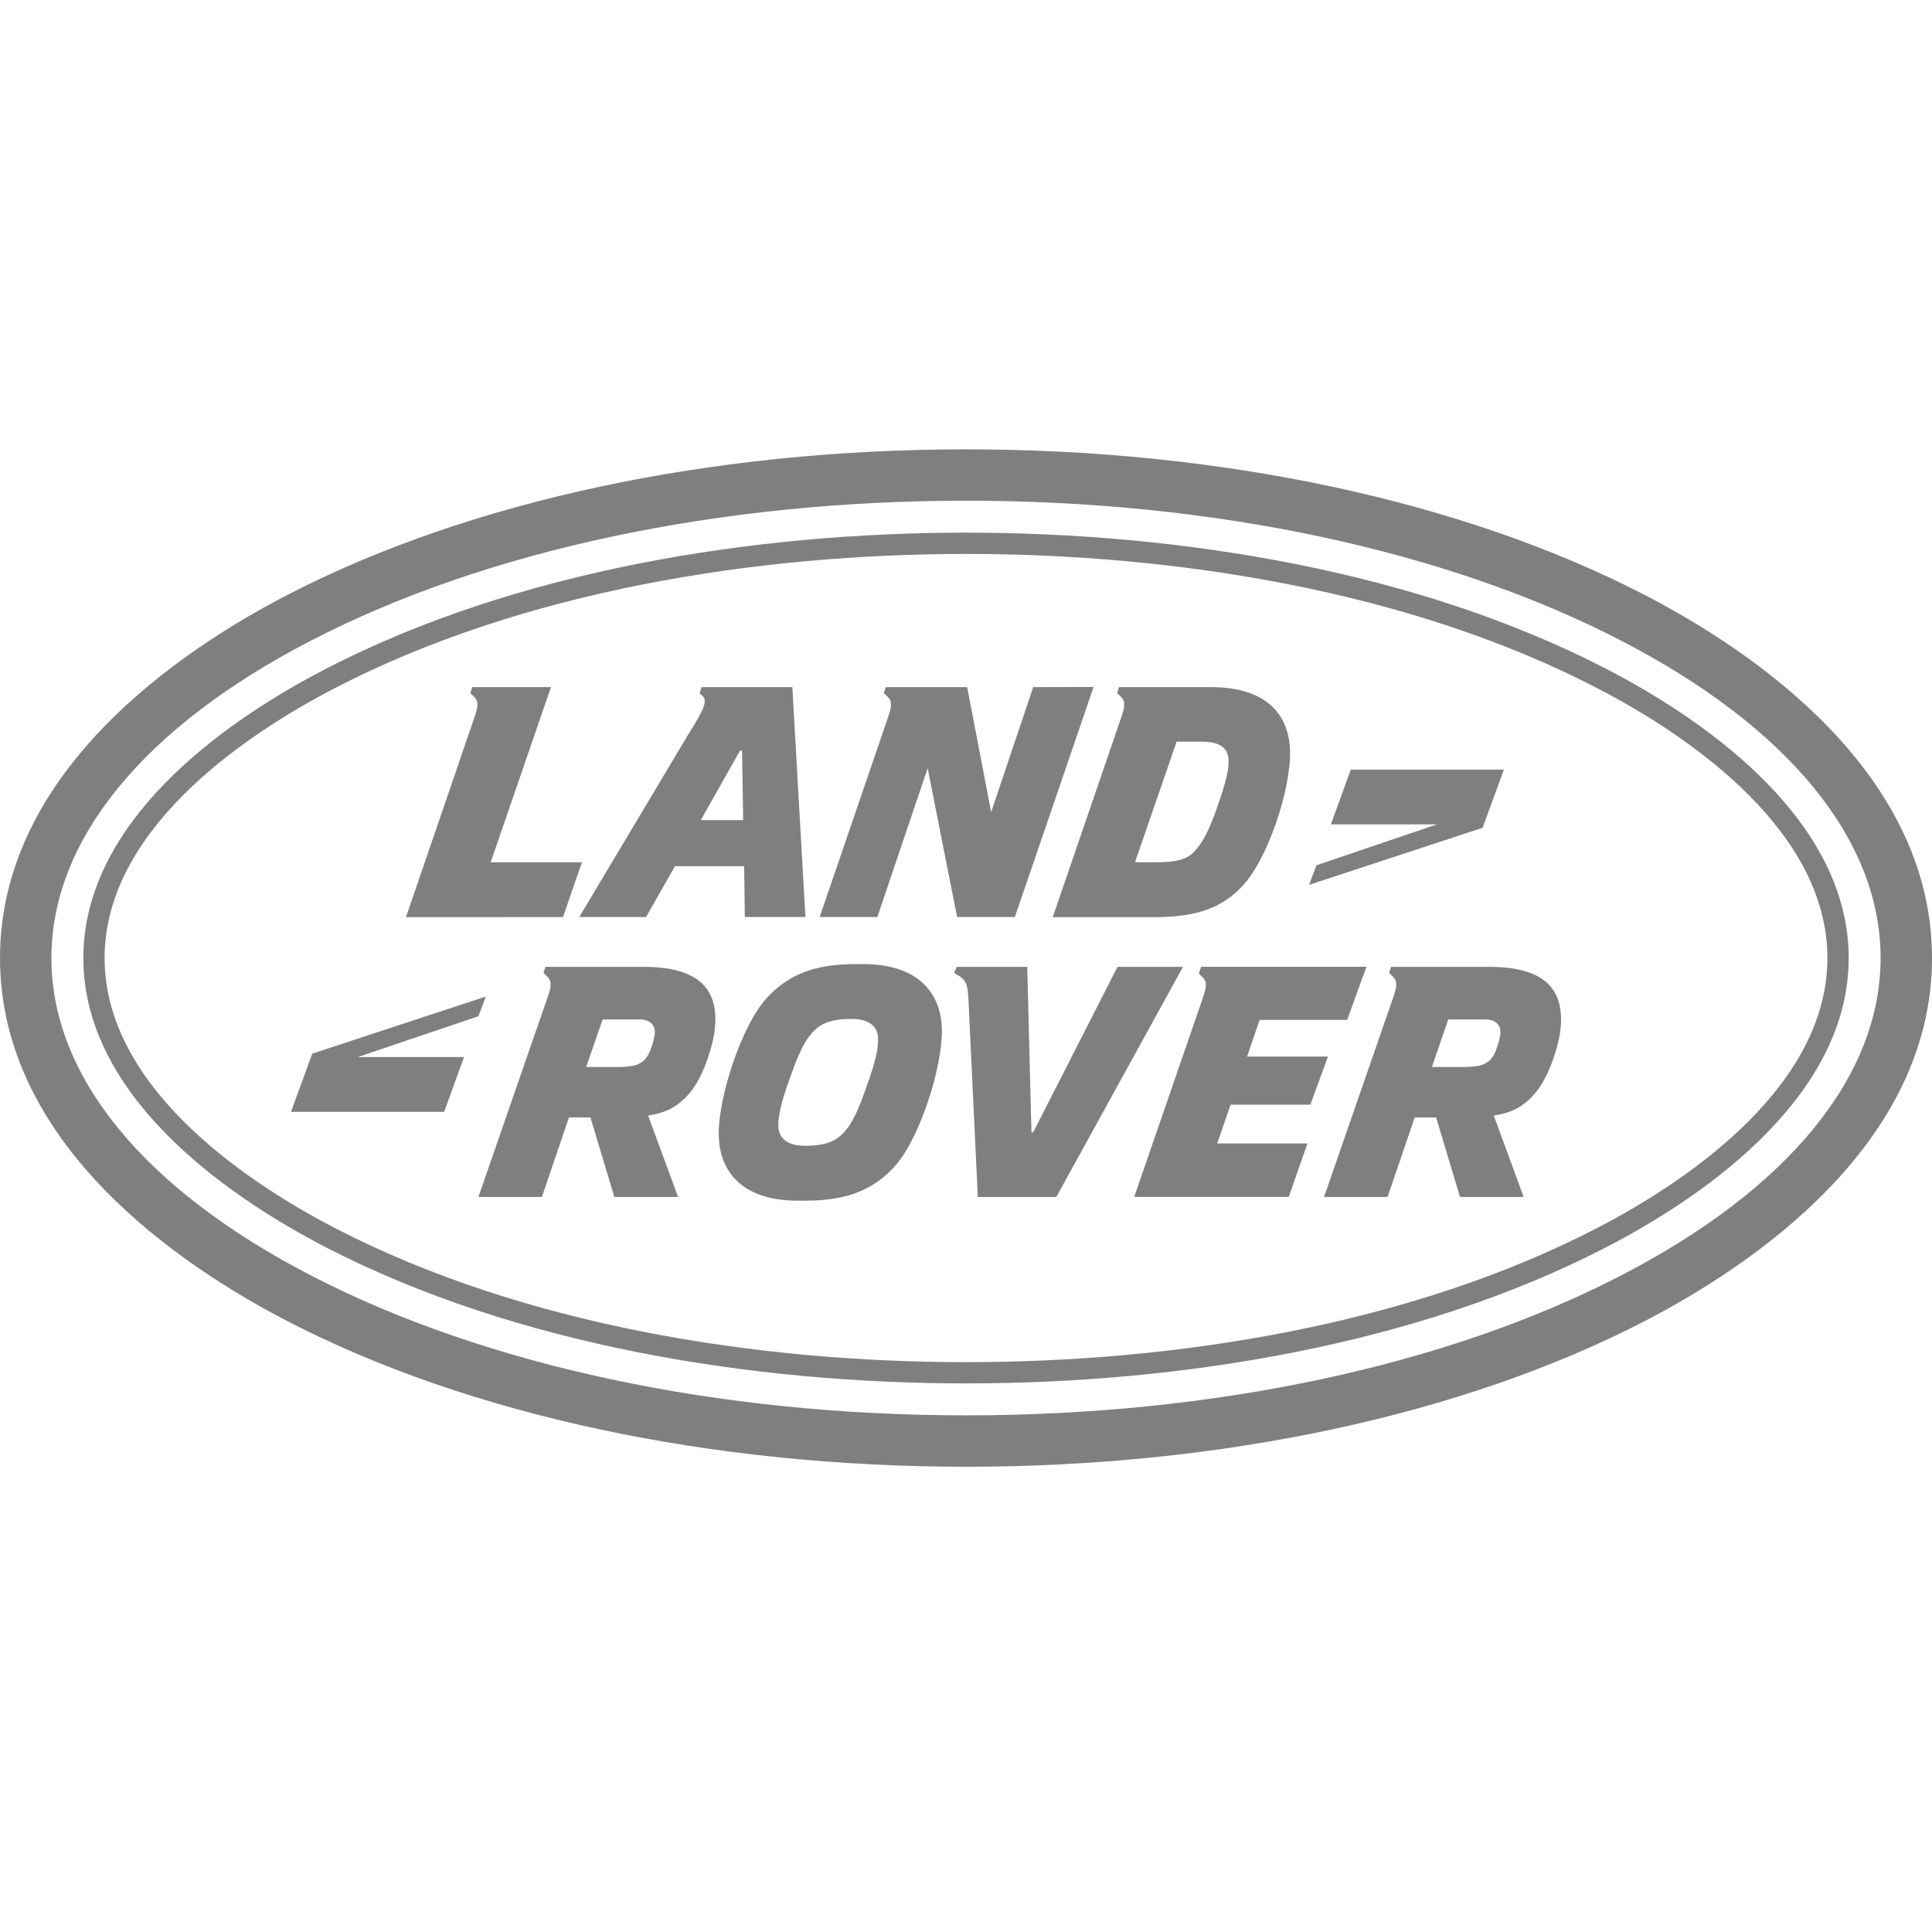
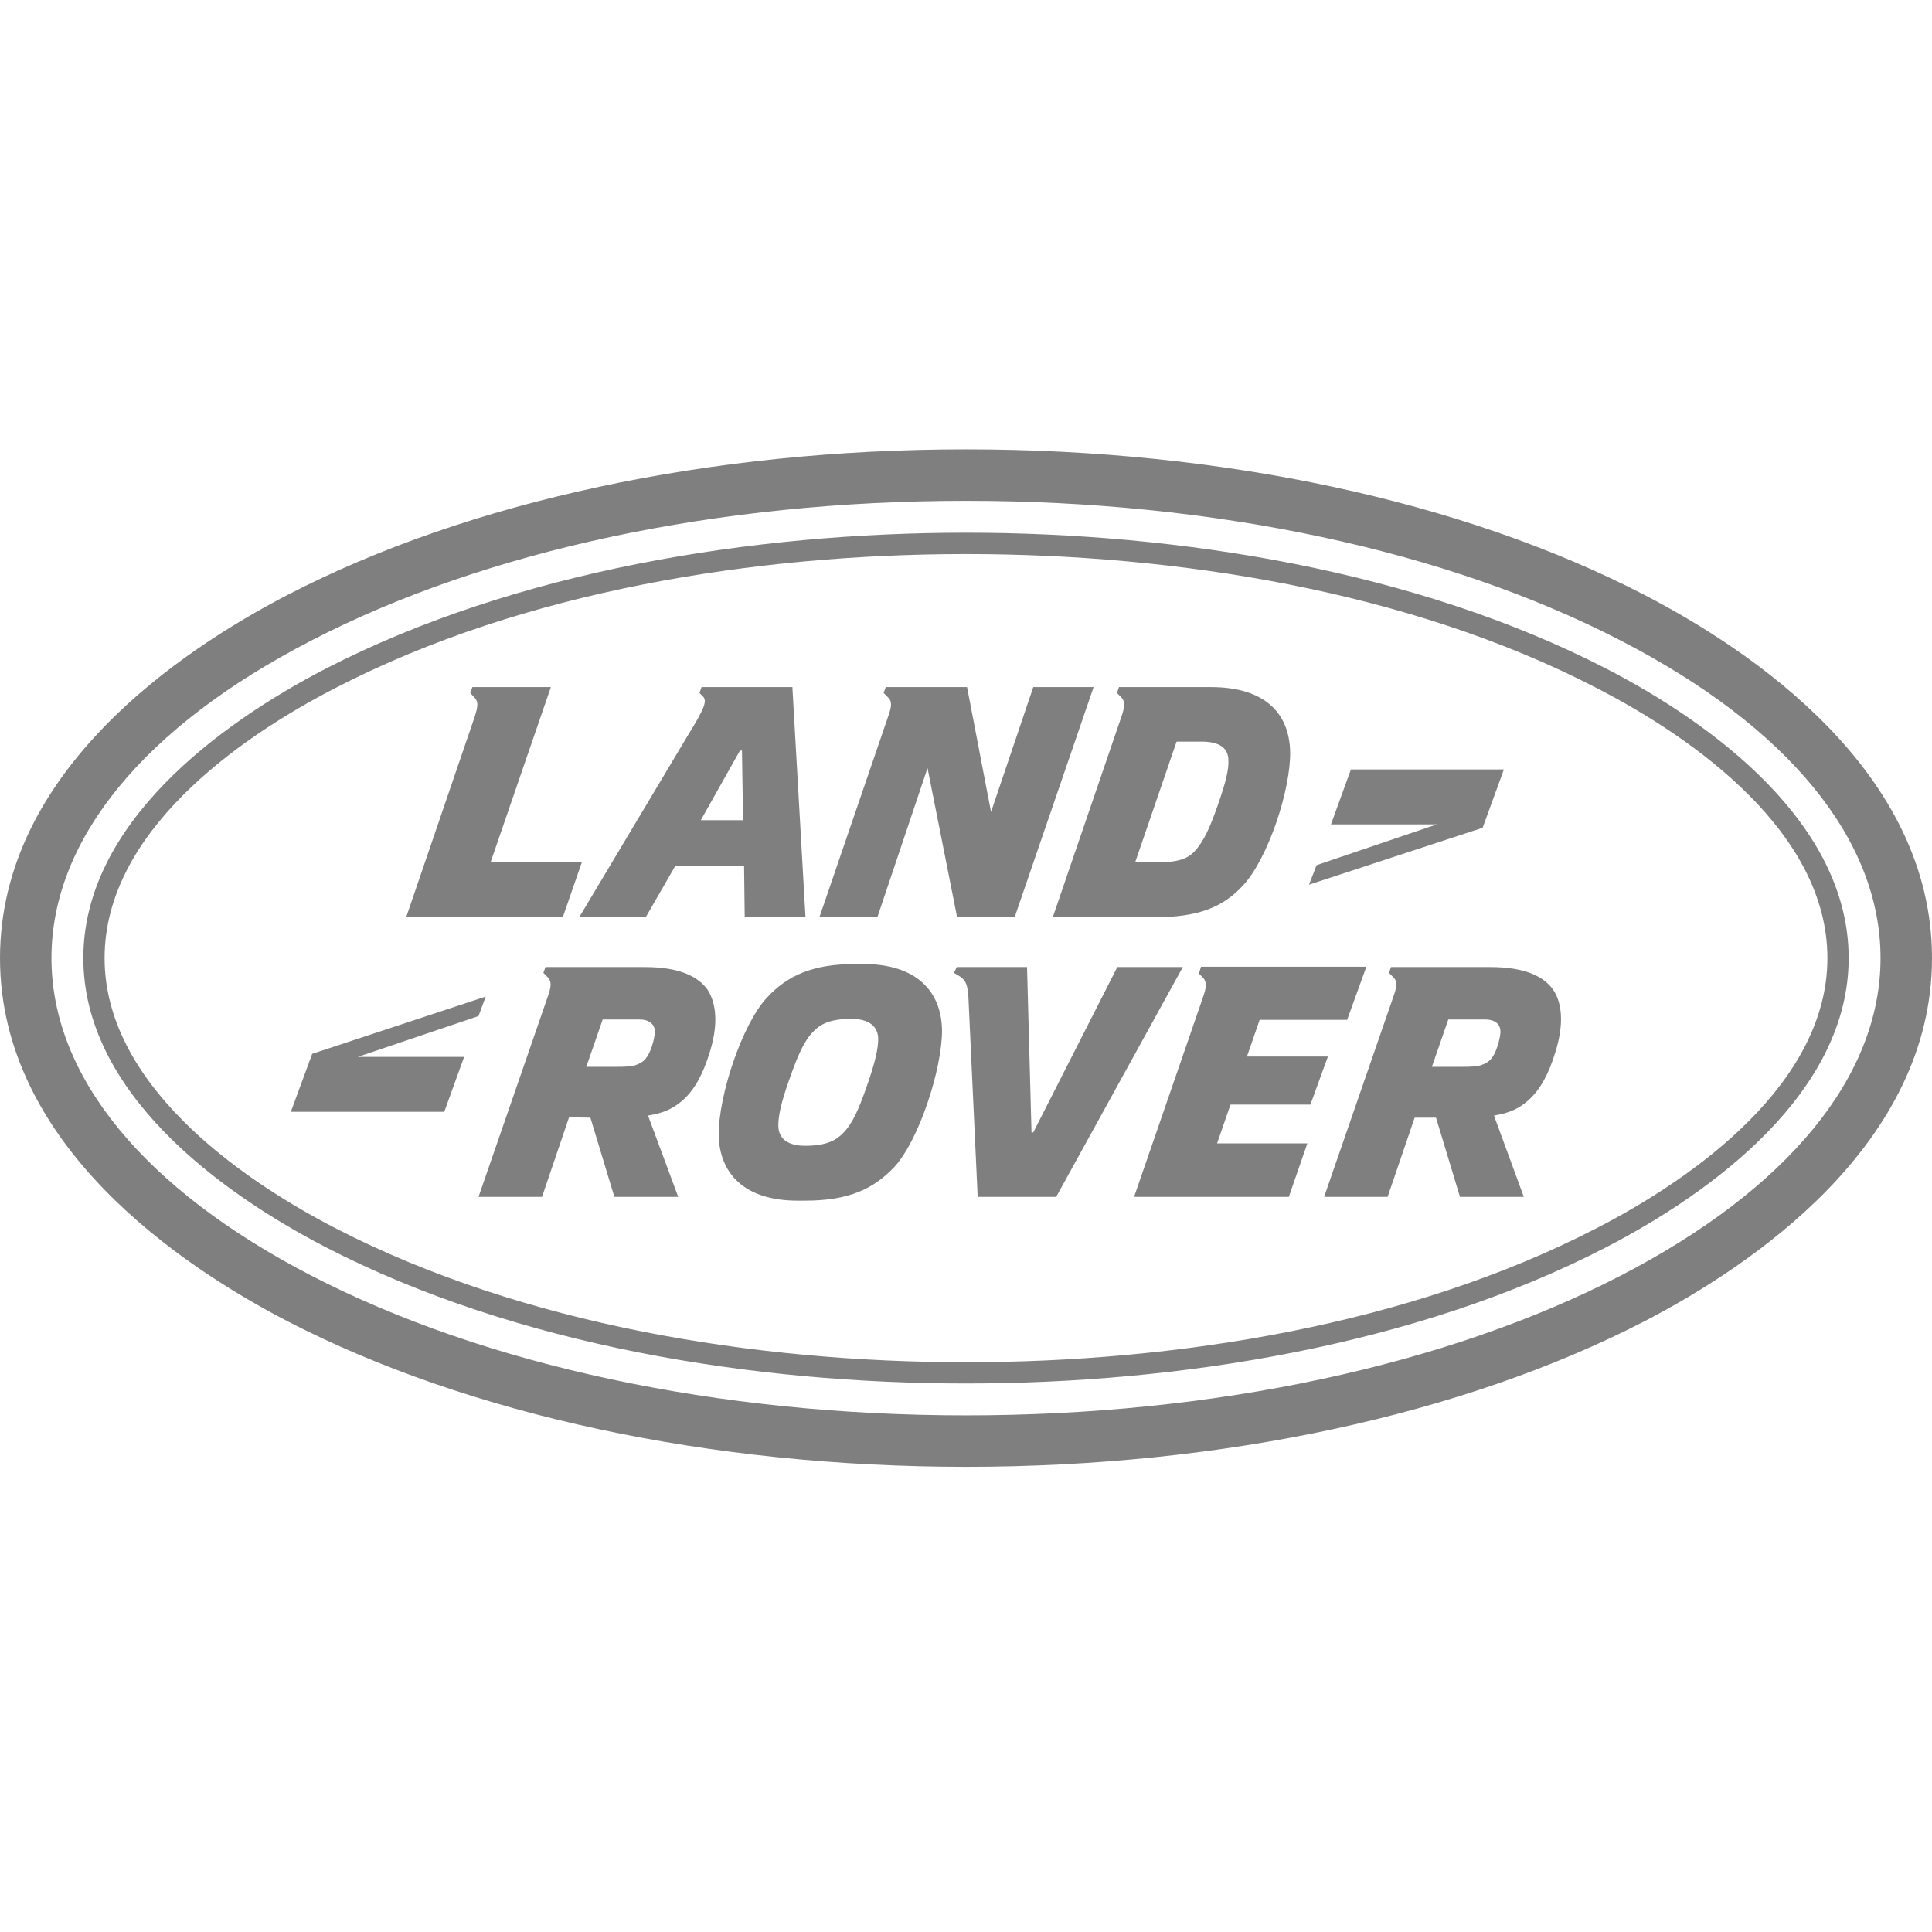
- <svg xmlns="http://www.w3.org/2000/svg" width="43" height="43" viewBox="0 0 43 43" fill="none">
-   <g opacity="0.5">
-     <path d="M24.871 21.52L22.996 25.201H22.957L22.863 21.52H21.295L21.233 21.653L21.368 21.735C21.498 21.826 21.534 21.919 21.551 22.174L21.763 26.641H23.51L26.329 21.52H24.871ZM19.291 24.171C19.116 24.675 18.978 24.999 18.774 25.213C18.614 25.381 18.403 25.501 17.917 25.501C17.536 25.501 17.323 25.345 17.323 25.05C17.32 24.86 17.372 24.571 17.576 24.008C17.752 23.505 17.89 23.181 18.094 22.967C18.252 22.799 18.464 22.678 18.951 22.678C19.332 22.678 19.544 22.834 19.543 23.128C19.547 23.321 19.495 23.61 19.291 24.171ZM19.21 21.457H19.047C18.082 21.457 17.531 21.717 17.078 22.198C16.516 22.793 15.987 24.402 15.997 25.253C16.008 26.121 16.57 26.723 17.749 26.723H17.922C18.89 26.723 19.441 26.462 19.893 25.982C20.456 25.385 20.973 23.777 20.963 22.927C20.952 22.059 20.39 21.457 19.21 21.457ZM14.473 23.379C14.384 23.598 14.288 23.65 14.161 23.702C14.075 23.735 13.894 23.748 13.72 23.748H13.046L13.413 22.689H14.228C14.472 22.689 14.571 22.817 14.575 22.961C14.576 23.053 14.534 23.222 14.473 23.379ZM14.351 21.52H12.14L12.096 21.653L12.185 21.741C12.279 21.834 12.276 21.944 12.193 22.18L10.648 26.641H12.06L12.664 24.87L13.142 24.871L13.673 26.641H15.092L14.425 24.829C14.812 24.767 15.006 24.656 15.201 24.483C15.467 24.24 15.651 23.898 15.804 23.395C16.027 22.666 15.892 22.249 15.749 22.035C15.552 21.741 15.137 21.52 14.351 21.52ZM29.164 24.587L29.555 23.516H27.756L28.035 22.699H29.984L30.413 21.517H26.732L26.681 21.668L26.769 21.754C26.863 21.846 26.86 21.956 26.777 22.194L25.244 26.639H28.684L29.1 25.449H27.092L27.388 24.587H29.164ZM33.294 23.379C33.206 23.598 33.108 23.65 32.983 23.702C32.896 23.735 32.717 23.748 32.543 23.748H31.87L32.233 22.689H33.05C33.292 22.689 33.393 22.817 33.395 22.961C33.398 23.053 33.354 23.222 33.294 23.379ZM33.171 21.52H30.961L30.918 21.653L31.006 21.741C31.101 21.834 31.096 21.944 31.015 22.18L29.469 26.641H30.883L31.486 24.871H31.963L32.495 26.641H33.912L33.247 24.829C33.633 24.767 33.827 24.656 34.021 24.483C34.288 24.24 34.473 23.898 34.626 23.395C34.849 22.666 34.714 22.249 34.571 22.035C34.374 21.741 33.959 21.52 33.171 21.52ZM36.07 28.393C32.192 30.397 27.018 31.501 21.5 31.501C15.983 31.501 10.81 30.397 6.931 28.393C3.2 26.465 1.144 23.953 1.144 21.323C1.144 18.691 3.2 16.18 6.931 14.253C10.81 12.249 15.983 11.144 21.5 11.144C27.018 11.144 32.192 12.249 36.07 14.253C39.802 16.18 41.856 18.691 41.856 21.323C41.856 23.953 39.802 26.465 36.07 28.393ZM36.595 13.236C32.556 11.15 27.196 10.001 21.5 10.001C15.805 10.001 10.444 11.15 6.406 13.236C4.014 14.473 0 17.168 0 21.323C0 25.477 4.014 28.172 6.406 29.409C10.443 31.495 15.804 32.645 21.5 32.645C27.196 32.645 32.557 31.495 36.595 29.409C38.988 28.172 43 25.477 43 21.323C43 17.167 38.988 14.473 36.595 13.236ZM35.527 27.342C31.354 29.497 26.163 30.317 21.5 30.317C16.837 30.317 11.647 29.497 7.473 27.342C5.264 26.2 2.328 24.095 2.328 21.323C2.328 18.549 5.264 16.446 7.473 15.305C11.647 13.149 16.837 12.329 21.5 12.329C26.163 12.329 31.354 13.148 35.527 15.305C37.738 16.446 40.672 18.549 40.672 21.323C40.672 24.097 37.737 26.2 35.527 27.342ZM35.744 14.884C31.507 12.693 26.231 11.855 21.5 11.855C16.769 11.855 11.495 12.694 7.256 14.884C4.876 16.113 1.855 18.332 1.855 21.323C1.855 24.312 4.876 26.532 7.256 27.762C11.495 29.951 16.77 30.79 21.5 30.79C26.231 30.79 31.507 29.953 35.744 27.762C38.125 26.532 41.146 24.312 41.146 21.323C41.146 18.332 38.126 16.113 35.744 14.884ZM10.813 22.18L6.949 23.451L6.477 24.746H9.885L10.328 23.526H7.966L10.648 22.618L10.813 22.18ZM26.188 16.507H26.748C27.129 16.507 27.34 16.634 27.344 16.93C27.348 17.12 27.297 17.381 27.099 17.942C26.924 18.444 26.784 18.735 26.586 18.949C26.427 19.117 26.215 19.191 25.729 19.191H25.261L26.188 16.507ZM24.96 15.952L23.431 20.413H25.687C26.654 20.413 27.206 20.198 27.654 19.718C28.215 19.124 28.729 17.578 28.712 16.727C28.696 15.858 28.135 15.293 26.955 15.293H24.906L24.863 15.424L24.951 15.511C25.046 15.604 25.042 15.715 24.96 15.952ZM33.472 17.129H30.064L29.621 18.348H31.982L29.3 19.258L29.135 19.694L32.998 18.424L33.472 17.129ZM18.243 20.41H19.527L20.647 17.098L21.302 20.41H22.587L24.34 15.29L22.996 15.293L22.06 18.075L21.526 15.293H19.715L19.671 15.424L19.76 15.511C19.855 15.604 19.85 15.715 19.769 15.952L18.243 20.41ZM9.036 20.413L12.53 20.412L12.952 19.191H10.921L12.263 15.293H10.511L10.467 15.424L10.555 15.511C10.65 15.604 10.646 15.715 10.564 15.952L9.036 20.413ZM16.47 16.708H16.516L16.54 18.254H15.597L16.47 16.708ZM12.893 20.41H14.379L15.023 19.279H16.562L16.578 20.41H17.926L17.635 15.293H15.616L15.571 15.424L15.636 15.489C15.742 15.594 15.699 15.744 15.306 16.367L12.893 20.41Z" fill="black" />
+ <svg xmlns="http://www.w3.org/2000/svg" xmlns:xlink="http://www.w3.org/1999/xlink" width="px" height="px" viewBox="0 0 22 22" version="1.1">
+   <defs>
+     <filter id="alpha" filterUnits="objectBoundingBox" x="0%" y="0%" width="100%" height="100%">
+       <feColorMatrix type="matrix" in="SourceGraphic" values="0 0 0 0 1 0 0 0 0 1 0 0 0 0 1 0 0 0 1 0" />
+     </filter>
+     <mask id="mask0">
+       <g filter="url(#alpha)">
+         <rect x="0" y="0" width="22" height="22" style="fill:rgb(0%,0%,0%);fill-opacity:0.502;stroke:none;" />
+       </g>
+     </mask>
+     <clipPath id="clip1">
+       <rect x="0" y="0" width="22" height="22" />
+     </clipPath>
+     <g id="surface5" clip-path="url(#clip1)">
+       <path style=" stroke:none;fill-rule:nonzero;fill:rgb(0%,0%,0%);fill-opacity:1;" d="M 12.723 11.012 L 11.766 12.895 L 11.746 12.895 L 11.695 11.012 L 10.895 11.012 L 10.863 11.078 L 10.934 11.121 C 11 11.168 11.016 11.215 11.027 11.344 L 11.133 13.629 L 12.027 13.629 L 13.469 11.012 Z M 9.871 12.367 C 9.781 12.625 9.711 12.789 9.605 12.898 C 9.523 12.984 9.414 13.047 9.168 13.047 C 8.973 13.047 8.863 12.969 8.863 12.816 C 8.863 12.719 8.887 12.57 8.992 12.281 C 9.082 12.027 9.152 11.859 9.258 11.75 C 9.34 11.664 9.445 11.602 9.695 11.602 C 9.891 11.602 10 11.684 10 11.832 C 10 11.93 9.973 12.078 9.871 12.367 Z M 9.828 10.977 L 9.746 10.977 C 9.25 10.977 8.969 11.109 8.738 11.355 C 8.449 11.66 8.18 12.484 8.184 12.922 C 8.191 13.363 8.477 13.672 9.082 13.672 L 9.168 13.672 C 9.664 13.672 9.945 13.539 10.18 13.293 C 10.465 12.988 10.73 12.164 10.727 11.73 C 10.719 11.285 10.434 10.977 9.828 10.977 Z M 7.406 11.961 C 7.359 12.074 7.309 12.102 7.246 12.125 C 7.203 12.145 7.109 12.148 7.02 12.148 L 6.676 12.148 L 6.863 11.609 L 7.281 11.609 C 7.402 11.609 7.457 11.672 7.457 11.746 C 7.457 11.793 7.438 11.883 7.406 11.961 Z M 7.344 11.012 L 6.211 11.012 L 6.188 11.078 L 6.234 11.125 C 6.281 11.172 6.281 11.227 6.238 11.348 L 5.449 13.629 L 6.172 13.629 L 6.48 12.723 L 6.723 12.727 L 6.996 13.629 L 7.723 13.629 L 7.379 12.703 C 7.578 12.672 7.676 12.613 7.777 12.527 C 7.914 12.402 8.008 12.227 8.086 11.969 C 8.199 11.598 8.129 11.383 8.059 11.273 C 7.957 11.125 7.746 11.012 7.344 11.012 Z M 14.922 12.578 L 15.121 12.031 L 14.199 12.031 L 14.344 11.613 L 15.34 11.613 L 15.559 11.008 L 13.676 11.008 L 13.652 11.086 L 13.695 11.129 C 13.742 11.176 13.742 11.234 13.699 11.355 L 12.914 13.629 L 14.676 13.629 L 14.887 13.02 L 13.859 13.02 L 14.012 12.578 Z M 17.035 11.961 C 16.988 12.074 16.938 12.102 16.875 12.125 C 16.832 12.145 16.738 12.148 16.648 12.148 L 16.305 12.148 L 16.492 11.609 L 16.91 11.609 C 17.035 11.609 17.086 11.672 17.086 11.746 C 17.086 11.793 17.066 11.883 17.035 11.961 Z M 16.973 11.012 L 15.84 11.012 L 15.816 11.078 L 15.863 11.125 C 15.914 11.172 15.91 11.227 15.867 11.348 L 15.078 13.629 L 15.801 13.629 L 16.109 12.727 L 16.352 12.727 L 16.625 13.629 L 17.352 13.629 L 17.012 12.703 C 17.207 12.672 17.309 12.613 17.406 12.527 C 17.543 12.402 17.637 12.227 17.715 11.969 C 17.828 11.598 17.762 11.383 17.688 11.273 C 17.586 11.125 17.375 11.012 16.973 11.012 Z M 18.453 14.527 C 16.469 15.551 13.824 16.117 11 16.117 C 8.176 16.117 5.531 15.551 3.547 14.527 C 1.637 13.539 0.586 12.254 0.586 10.91 C 0.586 9.562 1.637 8.277 3.547 7.293 C 5.531 6.266 8.176 5.703 11 5.703 C 13.824 5.703 16.469 6.266 18.453 7.293 C 20.363 8.277 21.414 9.562 21.414 10.91 C 21.414 12.254 20.363 13.539 18.453 14.527 Z M 18.723 6.773 C 16.656 5.703 13.914 5.117 11 5.117 C 8.086 5.117 5.344 5.703 3.277 6.773 C 2.055 7.406 0 8.785 0 10.91 C 0 13.035 2.055 14.414 3.277 15.047 C 5.344 16.113 8.086 16.703 11 16.703 C 13.914 16.703 16.656 16.113 18.723 15.047 C 19.945 14.414 22 13.035 22 10.91 C 22 8.781 19.945 7.406 18.723 6.773 Z M 18.176 13.988 C 16.043 15.09 13.387 15.512 11 15.512 C 8.613 15.512 5.961 15.09 3.824 13.988 C 2.695 13.406 1.191 12.328 1.191 10.91 C 1.191 9.488 2.691 8.414 3.824 7.832 C 5.961 6.727 8.613 6.309 11 6.309 C 13.387 6.309 16.043 6.727 18.176 7.832 C 19.309 8.414 20.809 9.488 20.809 10.91 C 20.809 12.328 19.309 13.406 18.176 13.988 Z M 18.289 7.613 C 16.121 6.496 13.422 6.066 11 6.066 C 8.578 6.066 5.883 6.496 3.711 7.613 C 2.496 8.242 0.949 9.379 0.949 10.91 C 0.949 12.438 2.496 13.574 3.711 14.203 C 5.883 15.324 8.582 15.754 11 15.754 C 13.422 15.754 16.121 15.324 18.289 14.203 C 19.504 13.574 21.051 12.438 21.051 10.91 C 21.051 9.379 19.508 8.242 18.289 7.613 Z M 5.531 11.348 L 3.555 12 L 3.312 12.66 L 5.059 12.66 L 5.285 12.035 L 4.074 12.035 L 5.449 11.57 Z M 13.398 8.445 L 13.684 8.445 C 13.879 8.445 13.988 8.512 13.988 8.66 C 13.992 8.758 13.965 8.891 13.863 9.18 C 13.773 9.438 13.703 9.586 13.602 9.695 C 13.52 9.781 13.414 9.82 13.164 9.82 L 12.926 9.82 Z M 12.77 8.16 L 11.988 10.445 L 13.141 10.445 C 13.637 10.445 13.918 10.336 14.148 10.09 C 14.438 9.785 14.699 8.992 14.691 8.559 C 14.68 8.113 14.395 7.824 13.789 7.824 L 12.742 7.824 L 12.719 7.891 L 12.766 7.938 C 12.812 7.984 12.812 8.039 12.77 8.16 Z M 17.125 8.762 L 15.383 8.762 L 15.156 9.387 L 16.363 9.387 L 14.992 9.852 L 14.906 10.074 L 16.883 9.426 Z M 9.332 10.441 L 9.992 10.441 L 10.562 8.746 L 10.898 10.441 L 11.555 10.441 L 12.453 7.824 L 11.766 7.824 L 11.285 9.246 L 11.012 7.824 L 10.086 7.824 L 10.062 7.891 L 10.109 7.938 C 10.16 7.984 10.156 8.039 10.113 8.16 Z M 4.625 10.445 L 6.41 10.441 L 6.625 9.82 L 5.586 9.82 L 6.273 7.824 L 5.379 7.824 L 5.355 7.891 L 5.398 7.938 C 5.449 7.984 5.445 8.039 5.406 8.16 Z M 8.426 8.547 L 8.449 8.547 L 8.461 9.34 L 7.98 9.34 Z M 6.598 10.441 L 7.355 10.441 L 7.688 9.863 L 8.473 9.863 L 8.48 10.441 L 9.172 10.441 L 9.023 7.824 L 7.988 7.824 L 7.965 7.891 L 8 7.926 C 8.055 7.977 8.031 8.055 7.832 8.375 Z M 6.598 10.441 " />
+     </g>
+   </defs>
+   <g id="surface1">
+     <use xlink:href="#surface5" mask="url(#mask0)" />
  </g>
</svg>
